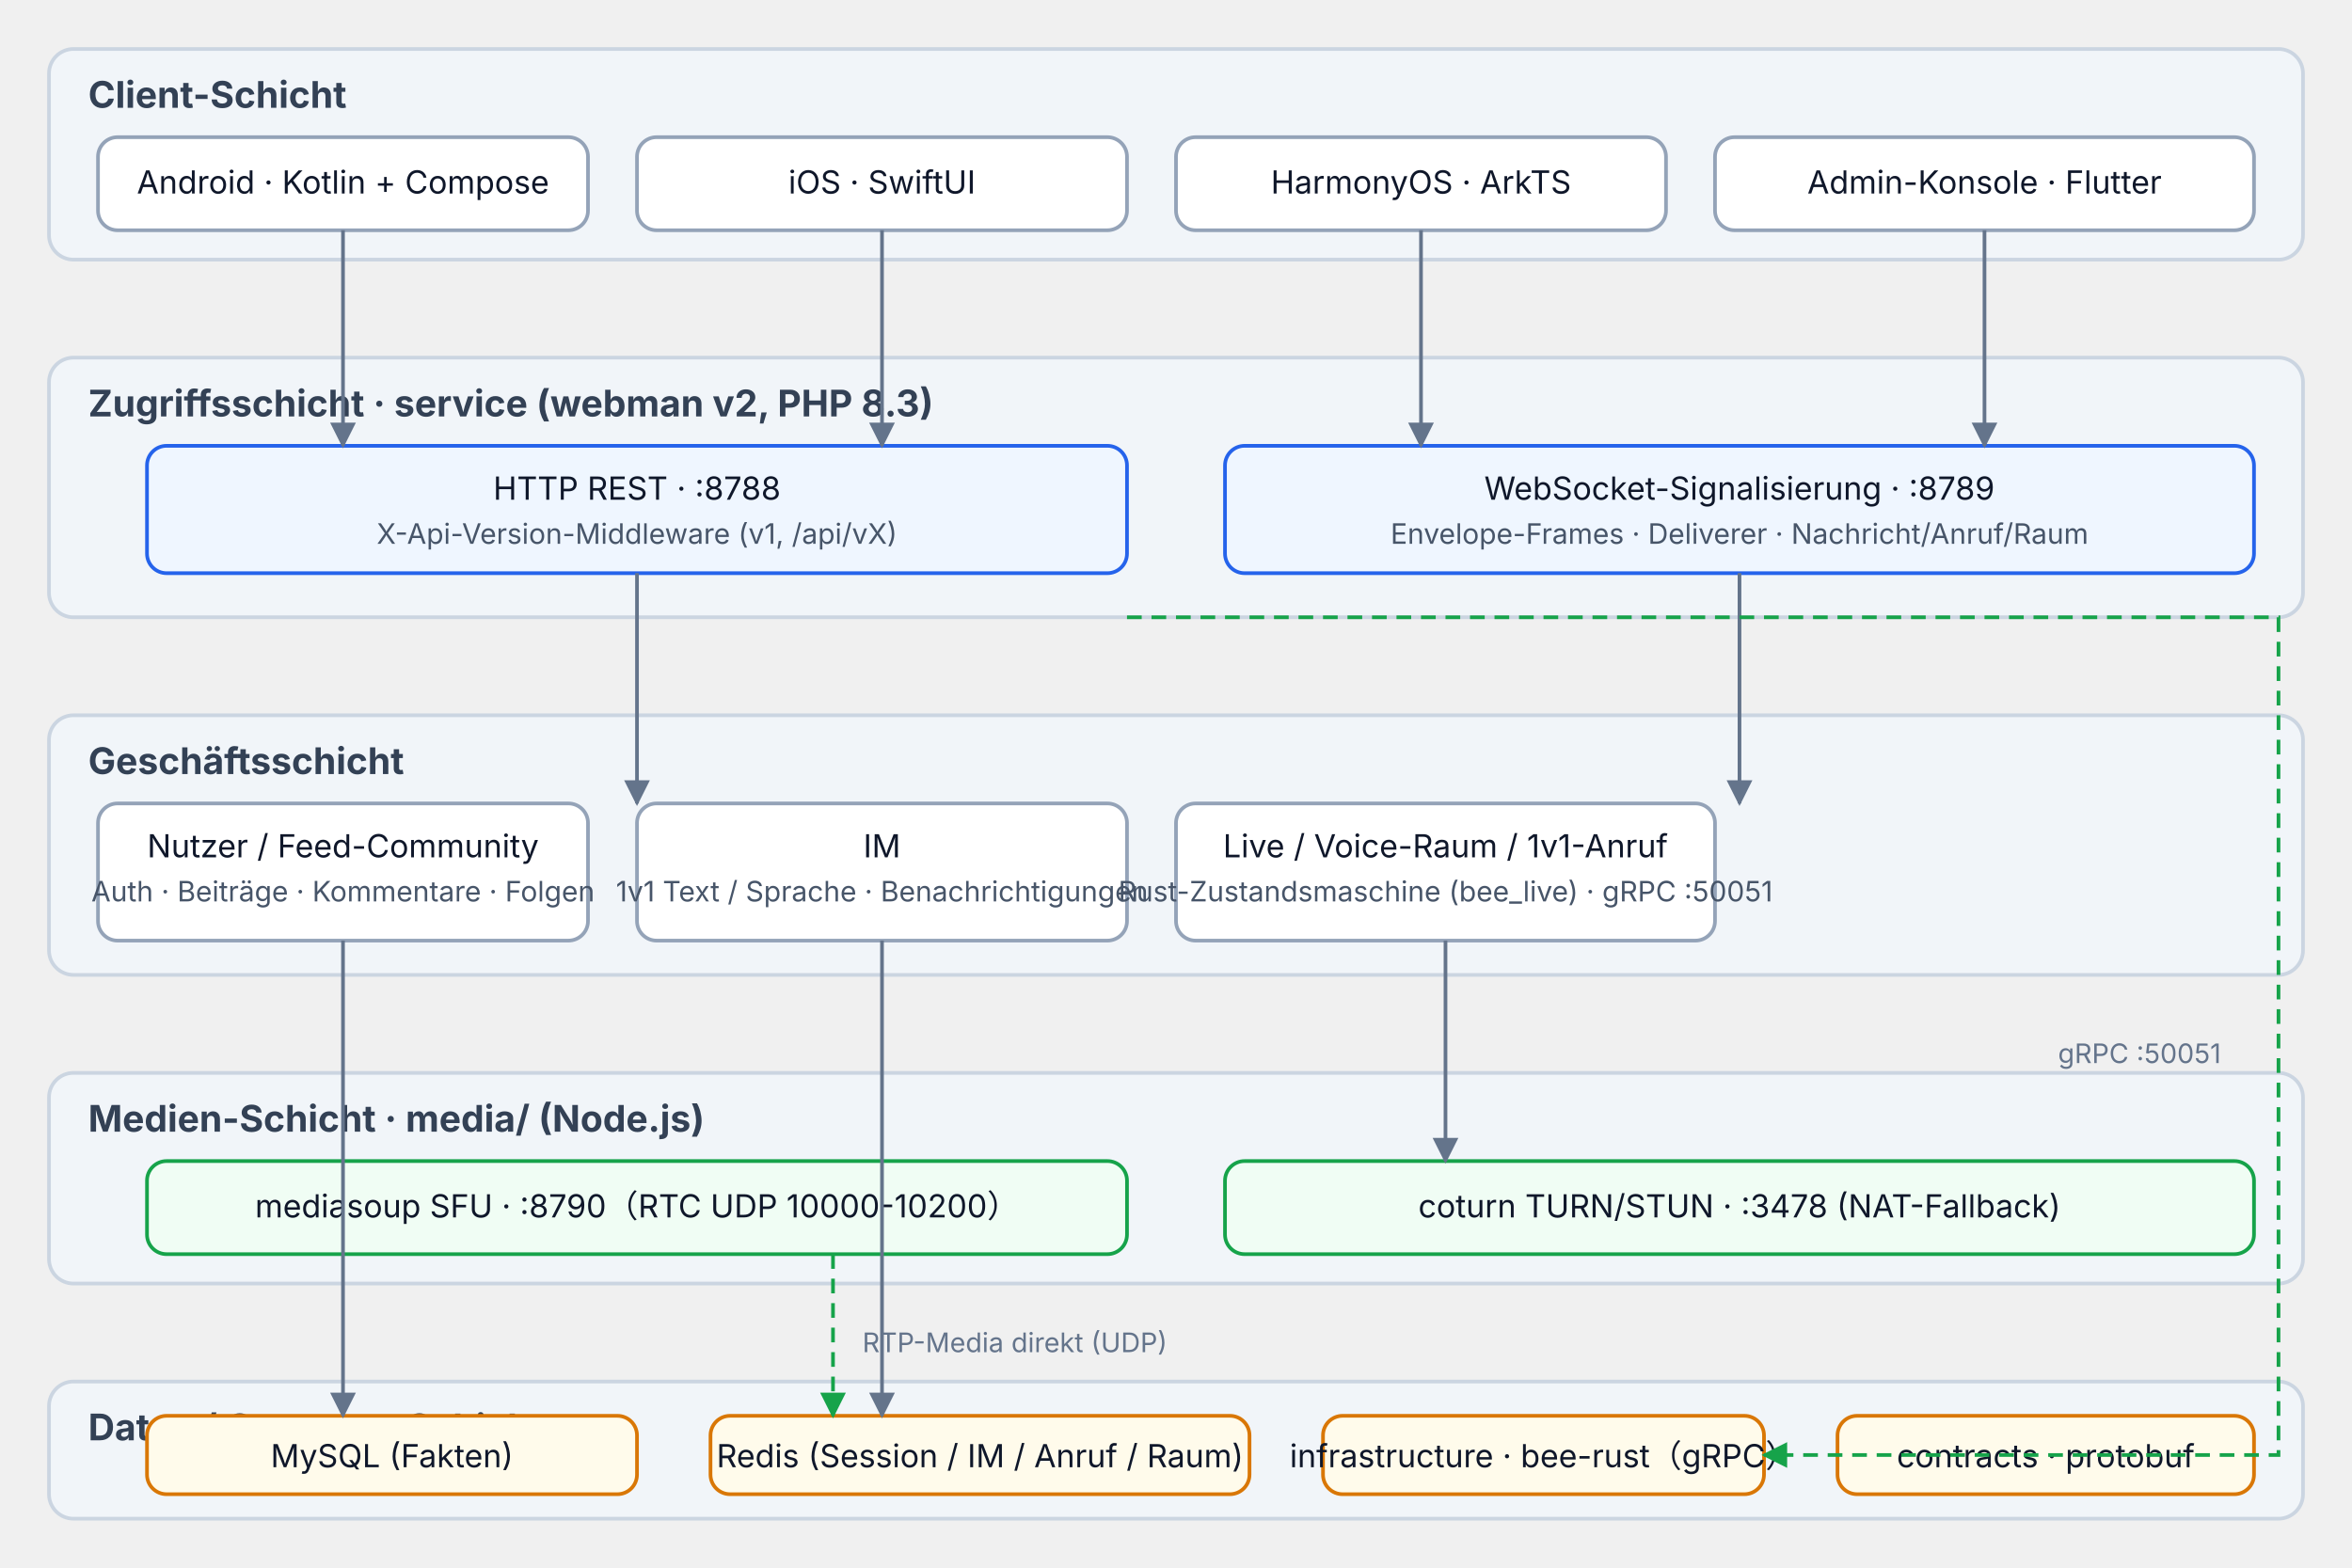
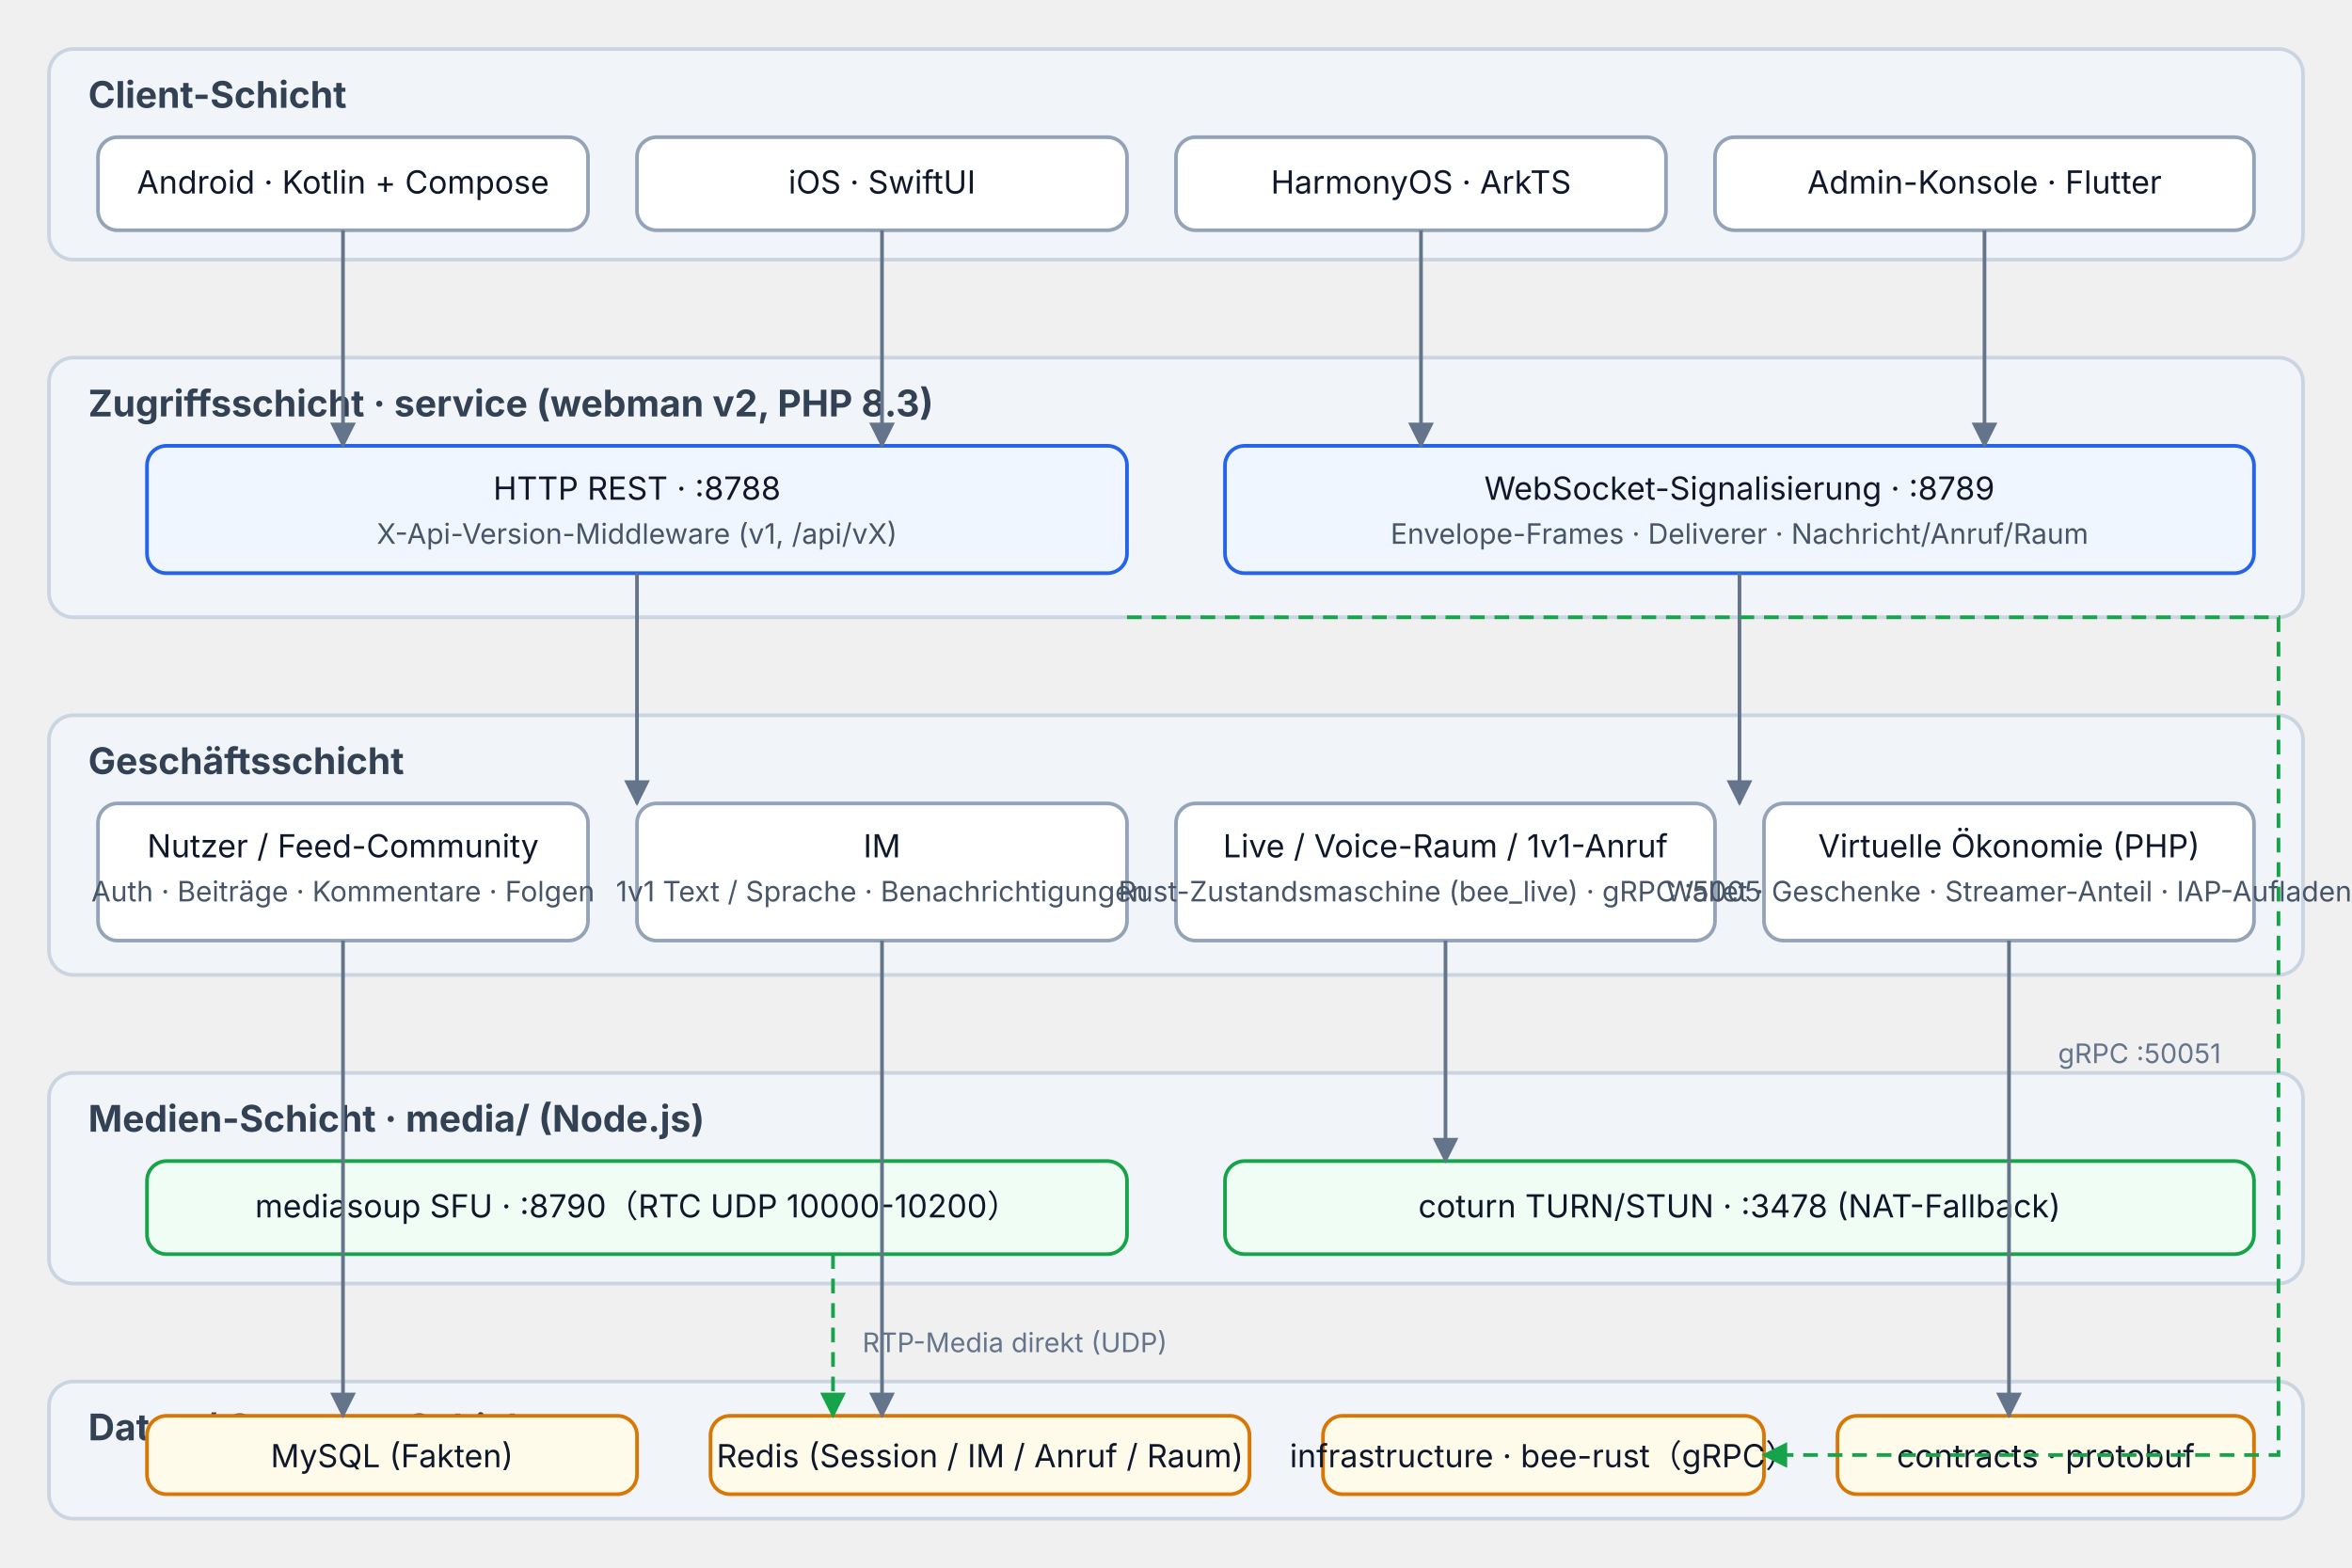
<svg xmlns="http://www.w3.org/2000/svg" viewBox="0 0 960 640" width="100%" font-family="system-ui, -apple-system, 'Segoe UI', 'PingFang SC', 'Microsoft YaHei', sans-serif">
  <defs>
    <marker id="arr" viewBox="0 0 10 10" refX="9" refY="5" markerWidth="7" markerHeight="7" orient="auto-start-reverse">
      <path d="M 0 0 L 10 5 L 0 10 z" fill="#64748b" />
    </marker>
    <marker id="arrg" viewBox="0 0 10 10" refX="9" refY="5" markerWidth="7" markerHeight="7" orient="auto-start-reverse">
      <path d="M 0 0 L 10 5 L 0 10 z" fill="#16a34a" />
    </marker>
  </defs>
  <style>
    .layer { fill: #f1f5f9; stroke: #cbd5e1; stroke-width: 1.5; rx: 10 }
    .box   { fill: #ffffff; stroke: #94a3b8; stroke-width: 1.5; rx: 8 }
    .boxb  { fill: #eff6ff; stroke: #2563eb; stroke-width: 1.5; rx: 8 }
    .boxg  { fill: #f0fdf4; stroke: #16a34a; stroke-width: 1.5; rx: 8 }
    .boxy  { fill: #fffbeb; stroke: #d97706; stroke-width: 1.5; rx: 8 }
    .lt    { font-size: 15px; font-weight: 700; fill: #334155 }
    .t     { font-size: 13px; fill: #0f172a; text-anchor: middle }
    .ts    { font-size: 11.5px; fill: #475569; text-anchor: middle }
    .edge  { stroke: #64748b; stroke-width: 1.5; fill: none; marker-end: url(#arr) }
    .edgeg { stroke: #16a34a; stroke-width: 1.5; fill: none; stroke-dasharray: 6 4; marker-end: url(#arrg) }
    .el    { font-size: 11px; fill: #64748b }
  </style>
  <g>
    <rect class="layer" x="20" y="20" width="920" height="86" />
    <text class="lt" x="36" y="44">Client-Schicht</text>
    <rect class="box" x="40" y="56" width="200" height="38" />
    <text class="t" x="140" y="79">Android · Kotlin + Compose</text>
    <rect class="box" x="260" y="56" width="200" height="38" />
    <text class="t" x="360" y="79">iOS · SwiftUI</text>
    <rect class="box" x="480" y="56" width="200" height="38" />
    <text class="t" x="580" y="79">HarmonyOS · ArkTS</text>
    <rect class="box" x="700" y="56" width="220" height="38" />
    <text class="t" x="810" y="79">Admin-Konsole · Flutter</text>
  </g>
  <g>
    <rect class="layer" x="20" y="146" width="920" height="106" />
    <text class="lt" x="36" y="170">Zugriffsschicht · service (webman v2, PHP 8.3)</text>
    <rect class="boxb" x="60" y="182" width="400" height="52" />
    <text class="t" x="260" y="204">HTTP REST · :8788</text>
    <text class="ts" x="260" y="222">X-Api-Version-Middleware (v1, /api/vX)</text>
    <rect class="boxb" x="500" y="182" width="420" height="52" />
    <text class="t" x="710" y="204">WebSocket-Signalisierung · :8789</text>
    <text class="ts" x="710" y="222">Envelope-Frames · Deliverer · Nachricht/Anruf/Raum</text>
  </g>
  <g>
    <rect class="layer" x="20" y="292" width="920" height="106" />
    <text class="lt" x="36" y="316">Geschäftsschicht</text>
    <rect class="box" x="40" y="328" width="200" height="56" />
    <text class="t" x="140" y="350">Nutzer / Feed-Community</text>
    <text class="ts" x="140" y="368">Auth · Beiträge · Kommentare · Folgen</text>
    <rect class="box" x="260" y="328" width="200" height="56" />
    <text class="t" x="360" y="350">IM</text>
    <text class="ts" x="360" y="368">1v1 Text / Sprache · Benachrichtigungen</text>
    <rect class="box" x="480" y="328" width="220" height="56" />
    <text class="t" x="590" y="350">Live / Voice-Raum / 1v1-Anruf</text>
    <text class="ts" x="590" y="368">Rust-Zustandsmaschine (bee_live) · gRPC :50051</text>
+     <rect class="box" x="720" y="328" width="200" height="56" />
+     <text class="t" x="820" y="350">Virtuelle Ökonomie (PHP)</text>
+     <text class="ts" x="820" y="368">Wallet · Geschenke · Streamer-Anteil · IAP-Aufladen</text>
  </g>
  <g>
    <rect class="layer" x="20" y="438" width="920" height="86" />
    <text class="lt" x="36" y="462">Medien-Schicht · media/ (Node.js)</text>
    <rect class="boxg" x="60" y="474" width="400" height="38" />
    <text class="t" x="260" y="497">mediasoup SFU · :8790（RTC UDP 10000-10200）</text>
    <rect class="boxg" x="500" y="474" width="420" height="38" />
    <text class="t" x="710" y="497">coturn TURN/STUN · :3478 (NAT-Fallback)</text>
  </g>
  <g>
    <rect class="layer" x="20" y="564" width="920" height="56" />
    <text class="lt" x="36" y="588">Daten / Compute-Schicht</text>
    <rect class="boxy" x="60" y="578" width="200" height="32" />
    <text class="t" x="160" y="599">MySQL (Fakten)</text>
    <rect class="boxy" x="290" y="578" width="220" height="32" />
    <text class="t" x="400" y="599">Redis (Session / IM / Anruf / Raum)</text>
    <rect class="boxy" x="540" y="578" width="180" height="32" />
    <text class="t" x="630" y="599">infrastructure · bee-rust（gRPC）</text>
    <rect class="boxy" x="750" y="578" width="170" height="32" />
    <text class="t" x="835" y="599">contracts · protobuf</text>
  </g>
  <path class="edge" d="M 140 94 L 140 182" />
  <path class="edge" d="M 360 94 L 360 182" />
  <path class="edge" d="M 580 94 L 580 182" />
  <path class="edge" d="M 810 94 L 810 182" />
  <path class="edge" d="M 260 234 L 260 328" />
  <path class="edge" d="M 710 234 L 710 328" />
  <path class="edgeg" d="M 460 252 L 930 252 L 930 594 L 720 594" />
  <text class="el" x="840" y="434">gRPC :50051</text>
  <path class="edge" d="M 590 384 L 590 474" />
  <path class="edge" d="M 140 384 L 140 578" />
  <path class="edge" d="M 360 384 L 360 578" />
+   <path class="edge" d="M 820 384 L 820 578" />
  <path class="edgeg" d="M 340 512 L 340 578" />
  <text class="el" x="352" y="552">RTP-Media direkt (UDP)</text>
</svg>
